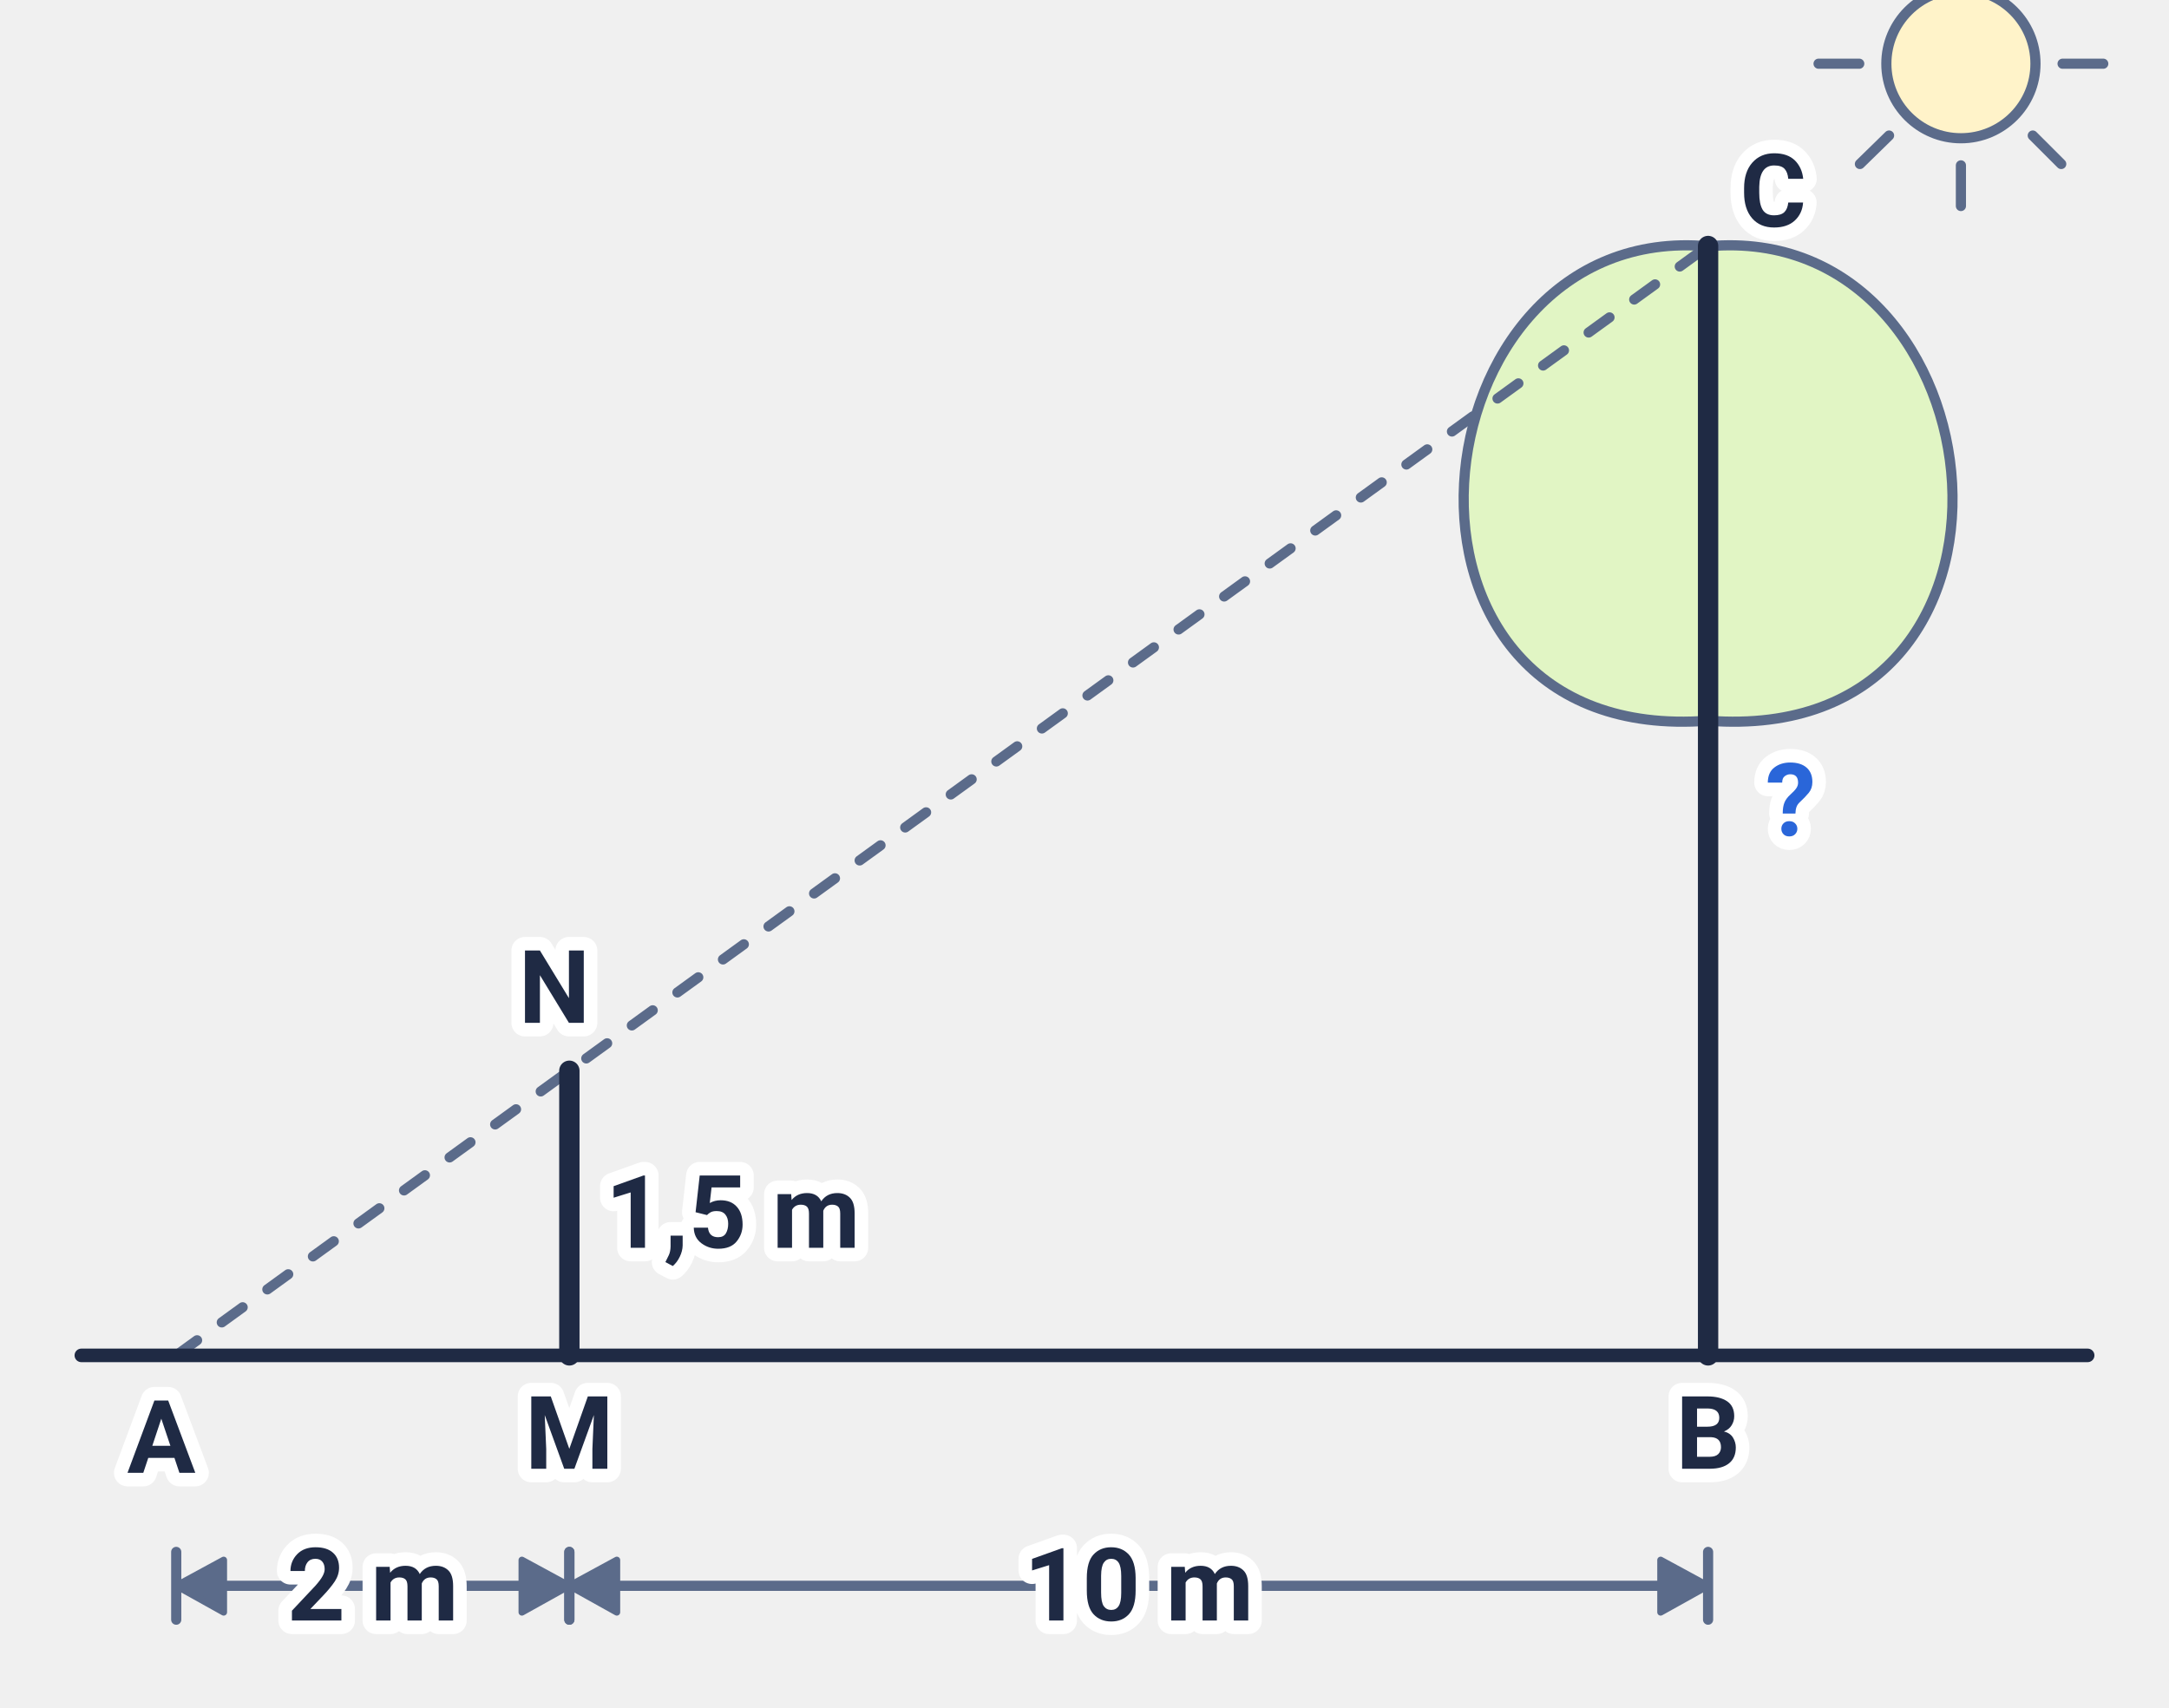
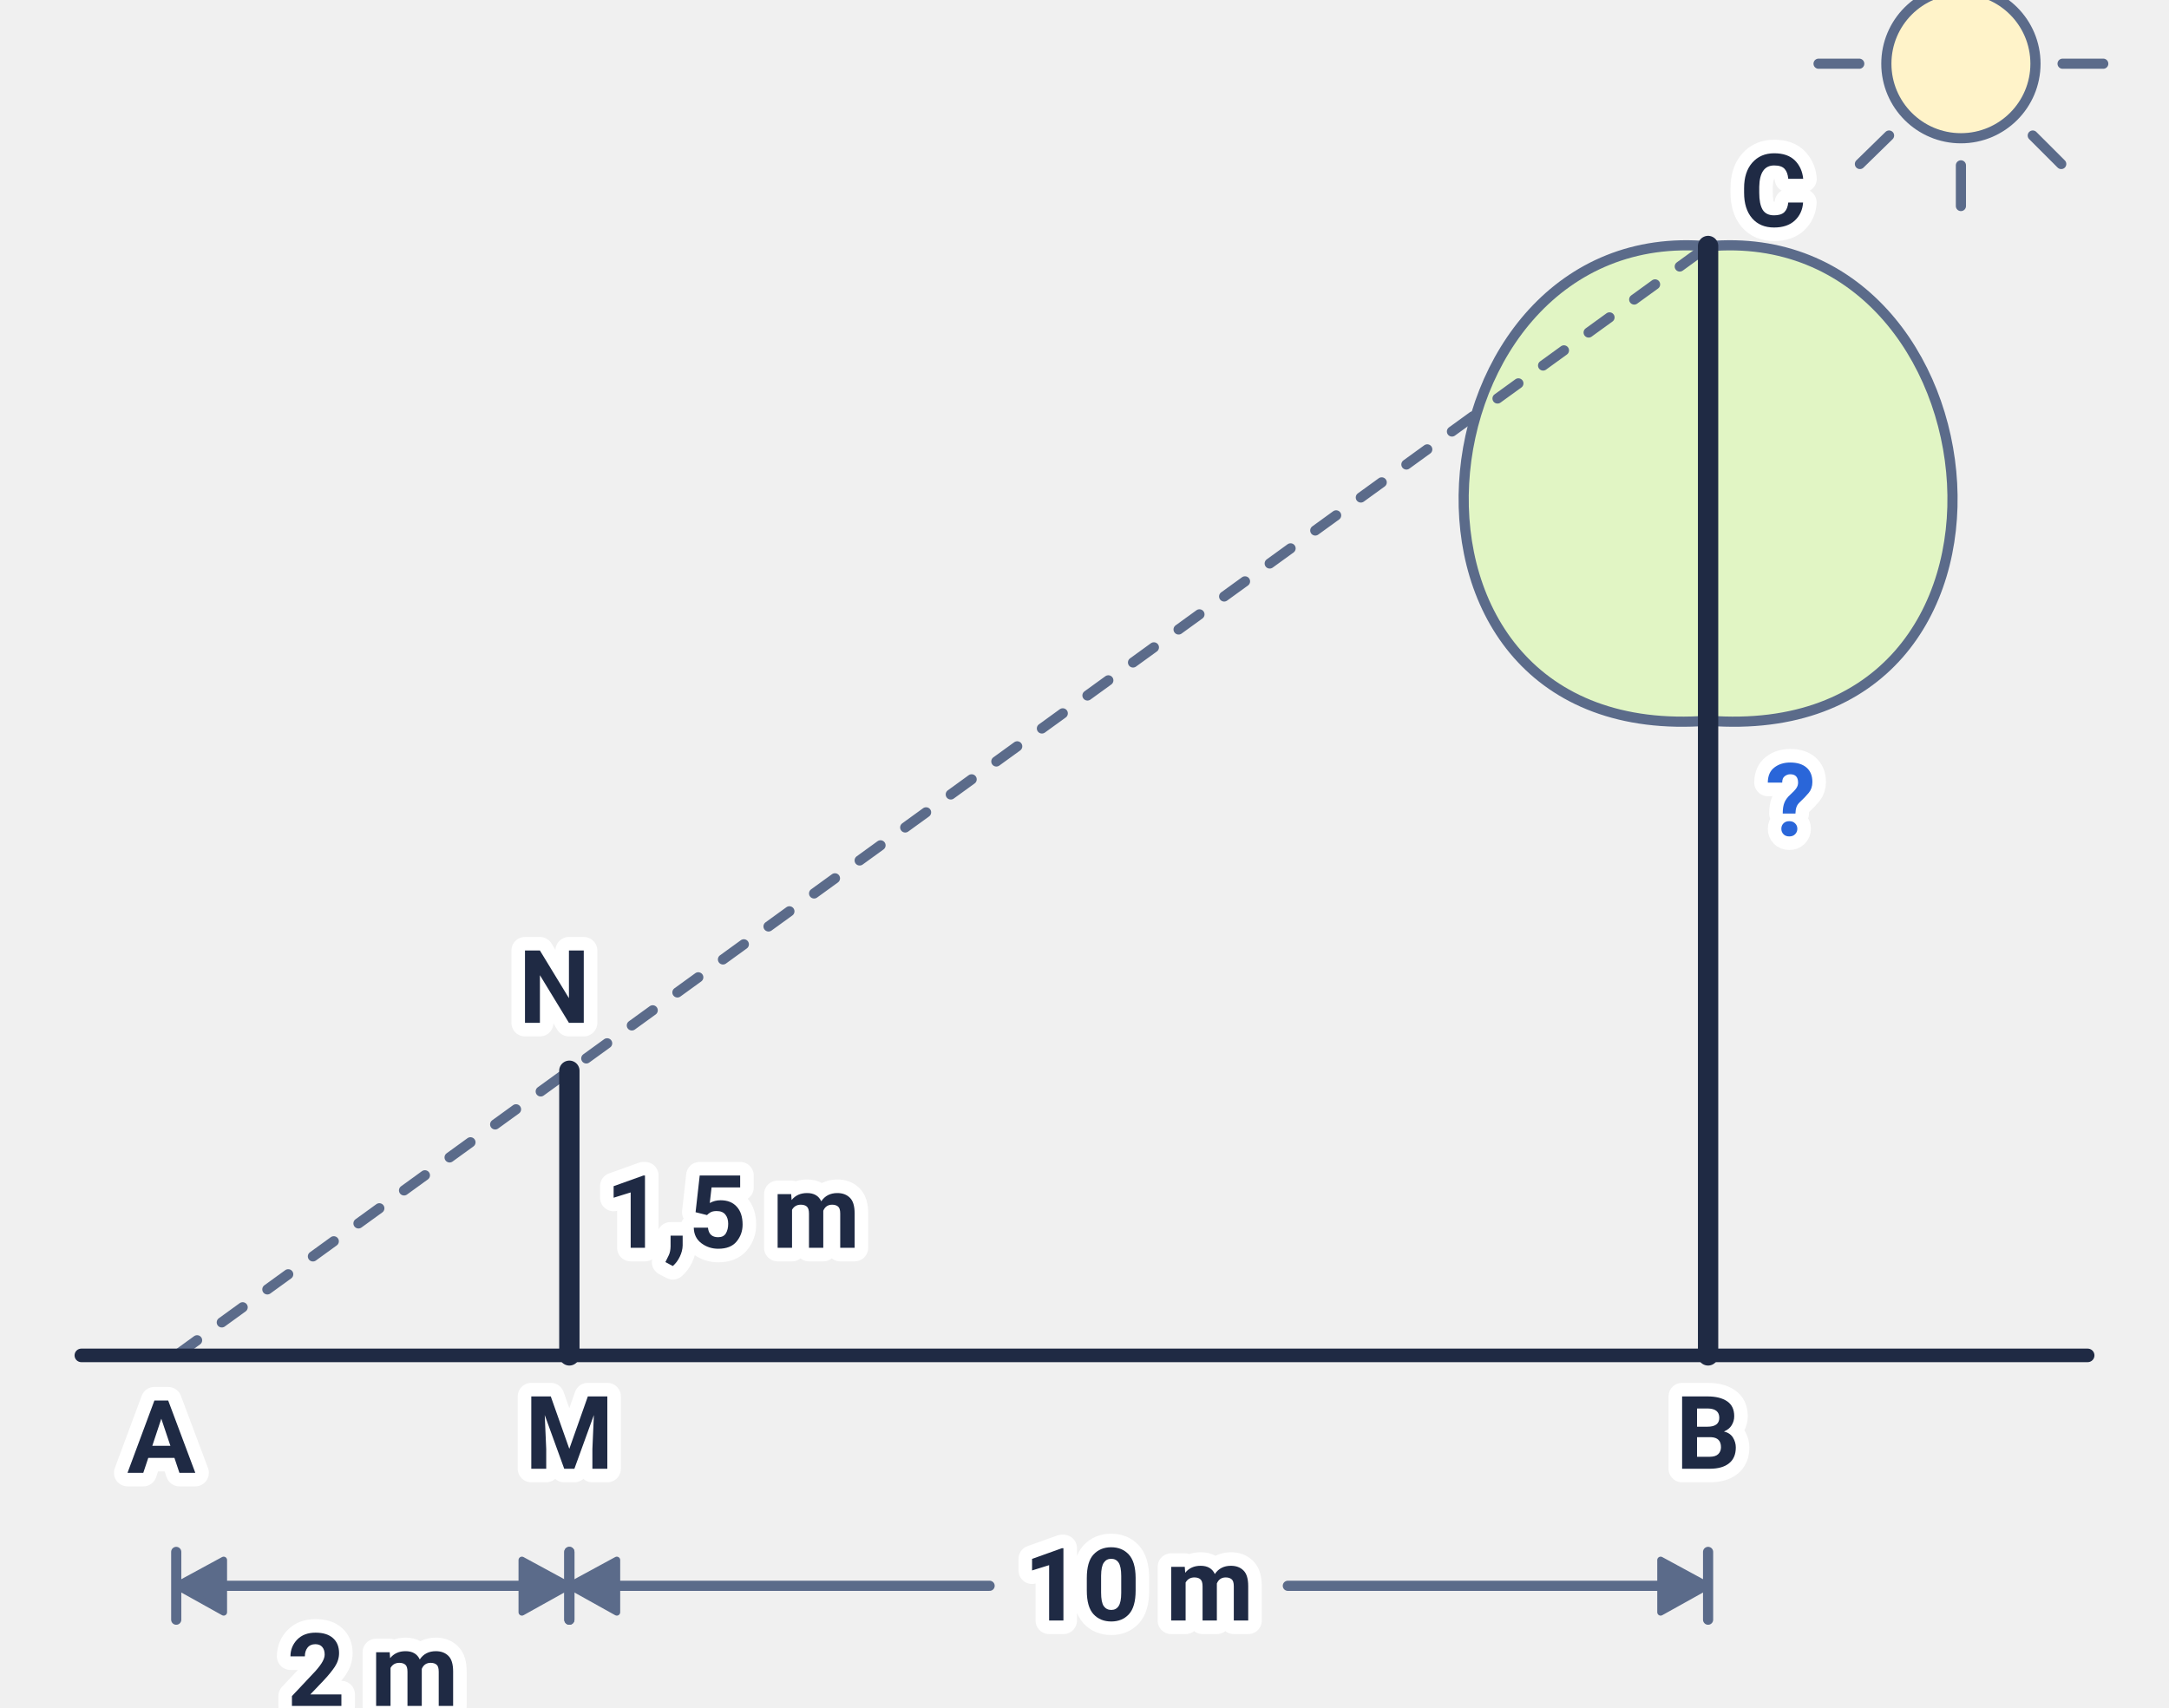
<svg xmlns="http://www.w3.org/2000/svg" width="320" height="252" viewBox="0 0 320 252" font-family="system-ui, -apple-system, 'Segoe UI', Roboto, sans-serif" stroke-linecap="round" stroke-linejoin="round">
  <circle cx="289.3" cy="9.4" r="11" fill="#fff3c9" stroke="#5b6b8a" stroke-width="1.5" />
  <line x1="304.3" y1="9.4" x2="310.3" y2="9.4" fill="none" stroke="#5b6b8a" stroke-width="1.5" />
  <line x1="299.9" y1="-1.2" x2="304.1" y2="-5.5" fill="none" stroke="#5b6b8a" stroke-width="1.5" />
  <line x1="289.3" y1="-5.6" x2="289.3" y2="-11.6" fill="none" stroke="#5b6b8a" stroke-width="1.5" />
  <line x1="278.7" y1="-1.2" x2="274.4" y2="-5.5" fill="none" stroke="#5b6b8a" stroke-width="1.5" />
  <line x1="274.3" y1="9.4" x2="268.3" y2="9.4" fill="none" stroke="#5b6b8a" stroke-width="1.5" />
  <line x1="278.7" y1="20" x2="274.4" y2="24.2" fill="none" stroke="#5b6b8a" stroke-width="1.5" />
  <line x1="289.3" y1="24.4" x2="289.3" y2="30.4" fill="none" stroke="#5b6b8a" stroke-width="1.5" />
  <line x1="299.9" y1="20" x2="304.1" y2="24.2" fill="none" stroke="#5b6b8a" stroke-width="1.5" />
  <path d="M 252 106.345 C 200 110.345 208 32.345 252 36.345 C 296 32.345 304 110.345 252 106.345 Z" fill="#e1f5c4" stroke="#5b6b8a" stroke-width="1.5" />
  <line x1="26" y1="200" x2="252" y2="36.3" fill="none" stroke="#5b6b8a" stroke-width="1.5" stroke-dasharray="3.8 4.5" />
  <line x1="12" y1="200" x2="308" y2="200" fill="none" stroke="#1f2a44" stroke-width="2" />
  <line x1="252" y1="200" x2="252" y2="36.3" fill="none" stroke="#1f2a44" stroke-width="3" />
  <line x1="84" y1="200" x2="84" y2="158" fill="none" stroke="#1f2a44" stroke-width="3" />
  <text x="108.1" y="179" font-size="15" font-weight="600" fill="#1f2a44" text-anchor="middle" dominant-baseline="central" stroke="#ffffff" stroke-width="4" stroke-linejoin="round" paint-order="stroke">1,5 m</text>
  <text x="264.2" y="118.2" font-size="15" font-weight="700" fill="#2a66d9" text-anchor="middle" dominant-baseline="central" stroke="#ffffff" stroke-width="4" stroke-linejoin="round" paint-order="stroke">?</text>
  <line x1="31.6" y1="234" x2="78.4" y2="234" fill="none" stroke="#5b6b8a" stroke-width="1.5" />
  <polygon points="84,234 77,237.9 77,230.2" fill="#5b6b8a" stroke="#5b6b8a" stroke-width="1" />
  <polygon points="26,234 33,230.2 33,237.9" fill="#5b6b8a" stroke="#5b6b8a" stroke-width="1" />
  <line x1="26" y1="229" x2="26" y2="239" fill="none" stroke="#5b6b8a" stroke-width="1.5" />
  <line x1="84" y1="229" x2="84" y2="239" fill="none" stroke="#5b6b8a" stroke-width="1.5" />
-   <text x="55" y="234" font-size="15" font-weight="600" fill="#1f2a44" text-anchor="middle" dominant-baseline="central" stroke="#ffffff" stroke-width="4" stroke-linejoin="round" paint-order="stroke">2 m</text>
-   <line x1="89.6" y1="234" x2="246.4" y2="234" fill="none" stroke="#5b6b8a" stroke-width="1.5" />
+   <text x="55" y="246.6" font-size="15" font-weight="600" fill="#1f2a44" text-anchor="middle" dominant-baseline="central" stroke="#ffffff" stroke-width="4" stroke-linejoin="round" paint-order="stroke">2 m</text>
+   <line x1="146" y1="234" x2="89.6" y2="234" fill="none" stroke="#5b6b8a" stroke-width="1.5" />
+   <polygon points="84,234 91,230.2 91,237.9" fill="#5b6b8a" stroke="#5b6b8a" stroke-width="1" />
+   <line x1="190" y1="234" x2="246.4" y2="234" fill="none" stroke="#5b6b8a" stroke-width="1.5" />
  <polygon points="252,234 245,237.9 245,230.2" fill="#5b6b8a" stroke="#5b6b8a" stroke-width="1" />
-   <polygon points="84,234 91,230.2 91,237.9" fill="#5b6b8a" stroke="#5b6b8a" stroke-width="1" />
  <line x1="84" y1="229" x2="84" y2="239" fill="none" stroke="#5b6b8a" stroke-width="1.5" />
  <line x1="252" y1="229" x2="252" y2="239" fill="none" stroke="#5b6b8a" stroke-width="1.5" />
  <text x="168" y="234" font-size="15" font-weight="600" fill="#1f2a44" text-anchor="middle" dominant-baseline="central" stroke="#ffffff" stroke-width="4" stroke-linejoin="round" paint-order="stroke">10 m</text>
  <text x="23.8" y="212.2" font-size="15" font-weight="700" fill="#1f2a44" text-anchor="middle" dominant-baseline="central" stroke="#ffffff" stroke-width="4" stroke-linejoin="round" paint-order="stroke">A</text>
  <text x="84" y="211.6" font-size="15" font-weight="700" fill="#1f2a44" text-anchor="middle" dominant-baseline="central" stroke="#ffffff" stroke-width="4" stroke-linejoin="round" paint-order="stroke">M</text>
  <text x="252" y="211.6" font-size="15" font-weight="700" fill="#1f2a44" text-anchor="middle" dominant-baseline="central" stroke="#ffffff" stroke-width="4" stroke-linejoin="round" paint-order="stroke">B</text>
  <text x="81.8" y="145.8" font-size="15" font-weight="700" fill="#1f2a44" text-anchor="middle" dominant-baseline="central" stroke="#ffffff" stroke-width="4" stroke-linejoin="round" paint-order="stroke">N</text>
  <text x="261.6" y="28.3" font-size="15" font-weight="700" fill="#1f2a44" text-anchor="middle" dominant-baseline="central" stroke="#ffffff" stroke-width="4" stroke-linejoin="round" paint-order="stroke">C</text>
</svg>
